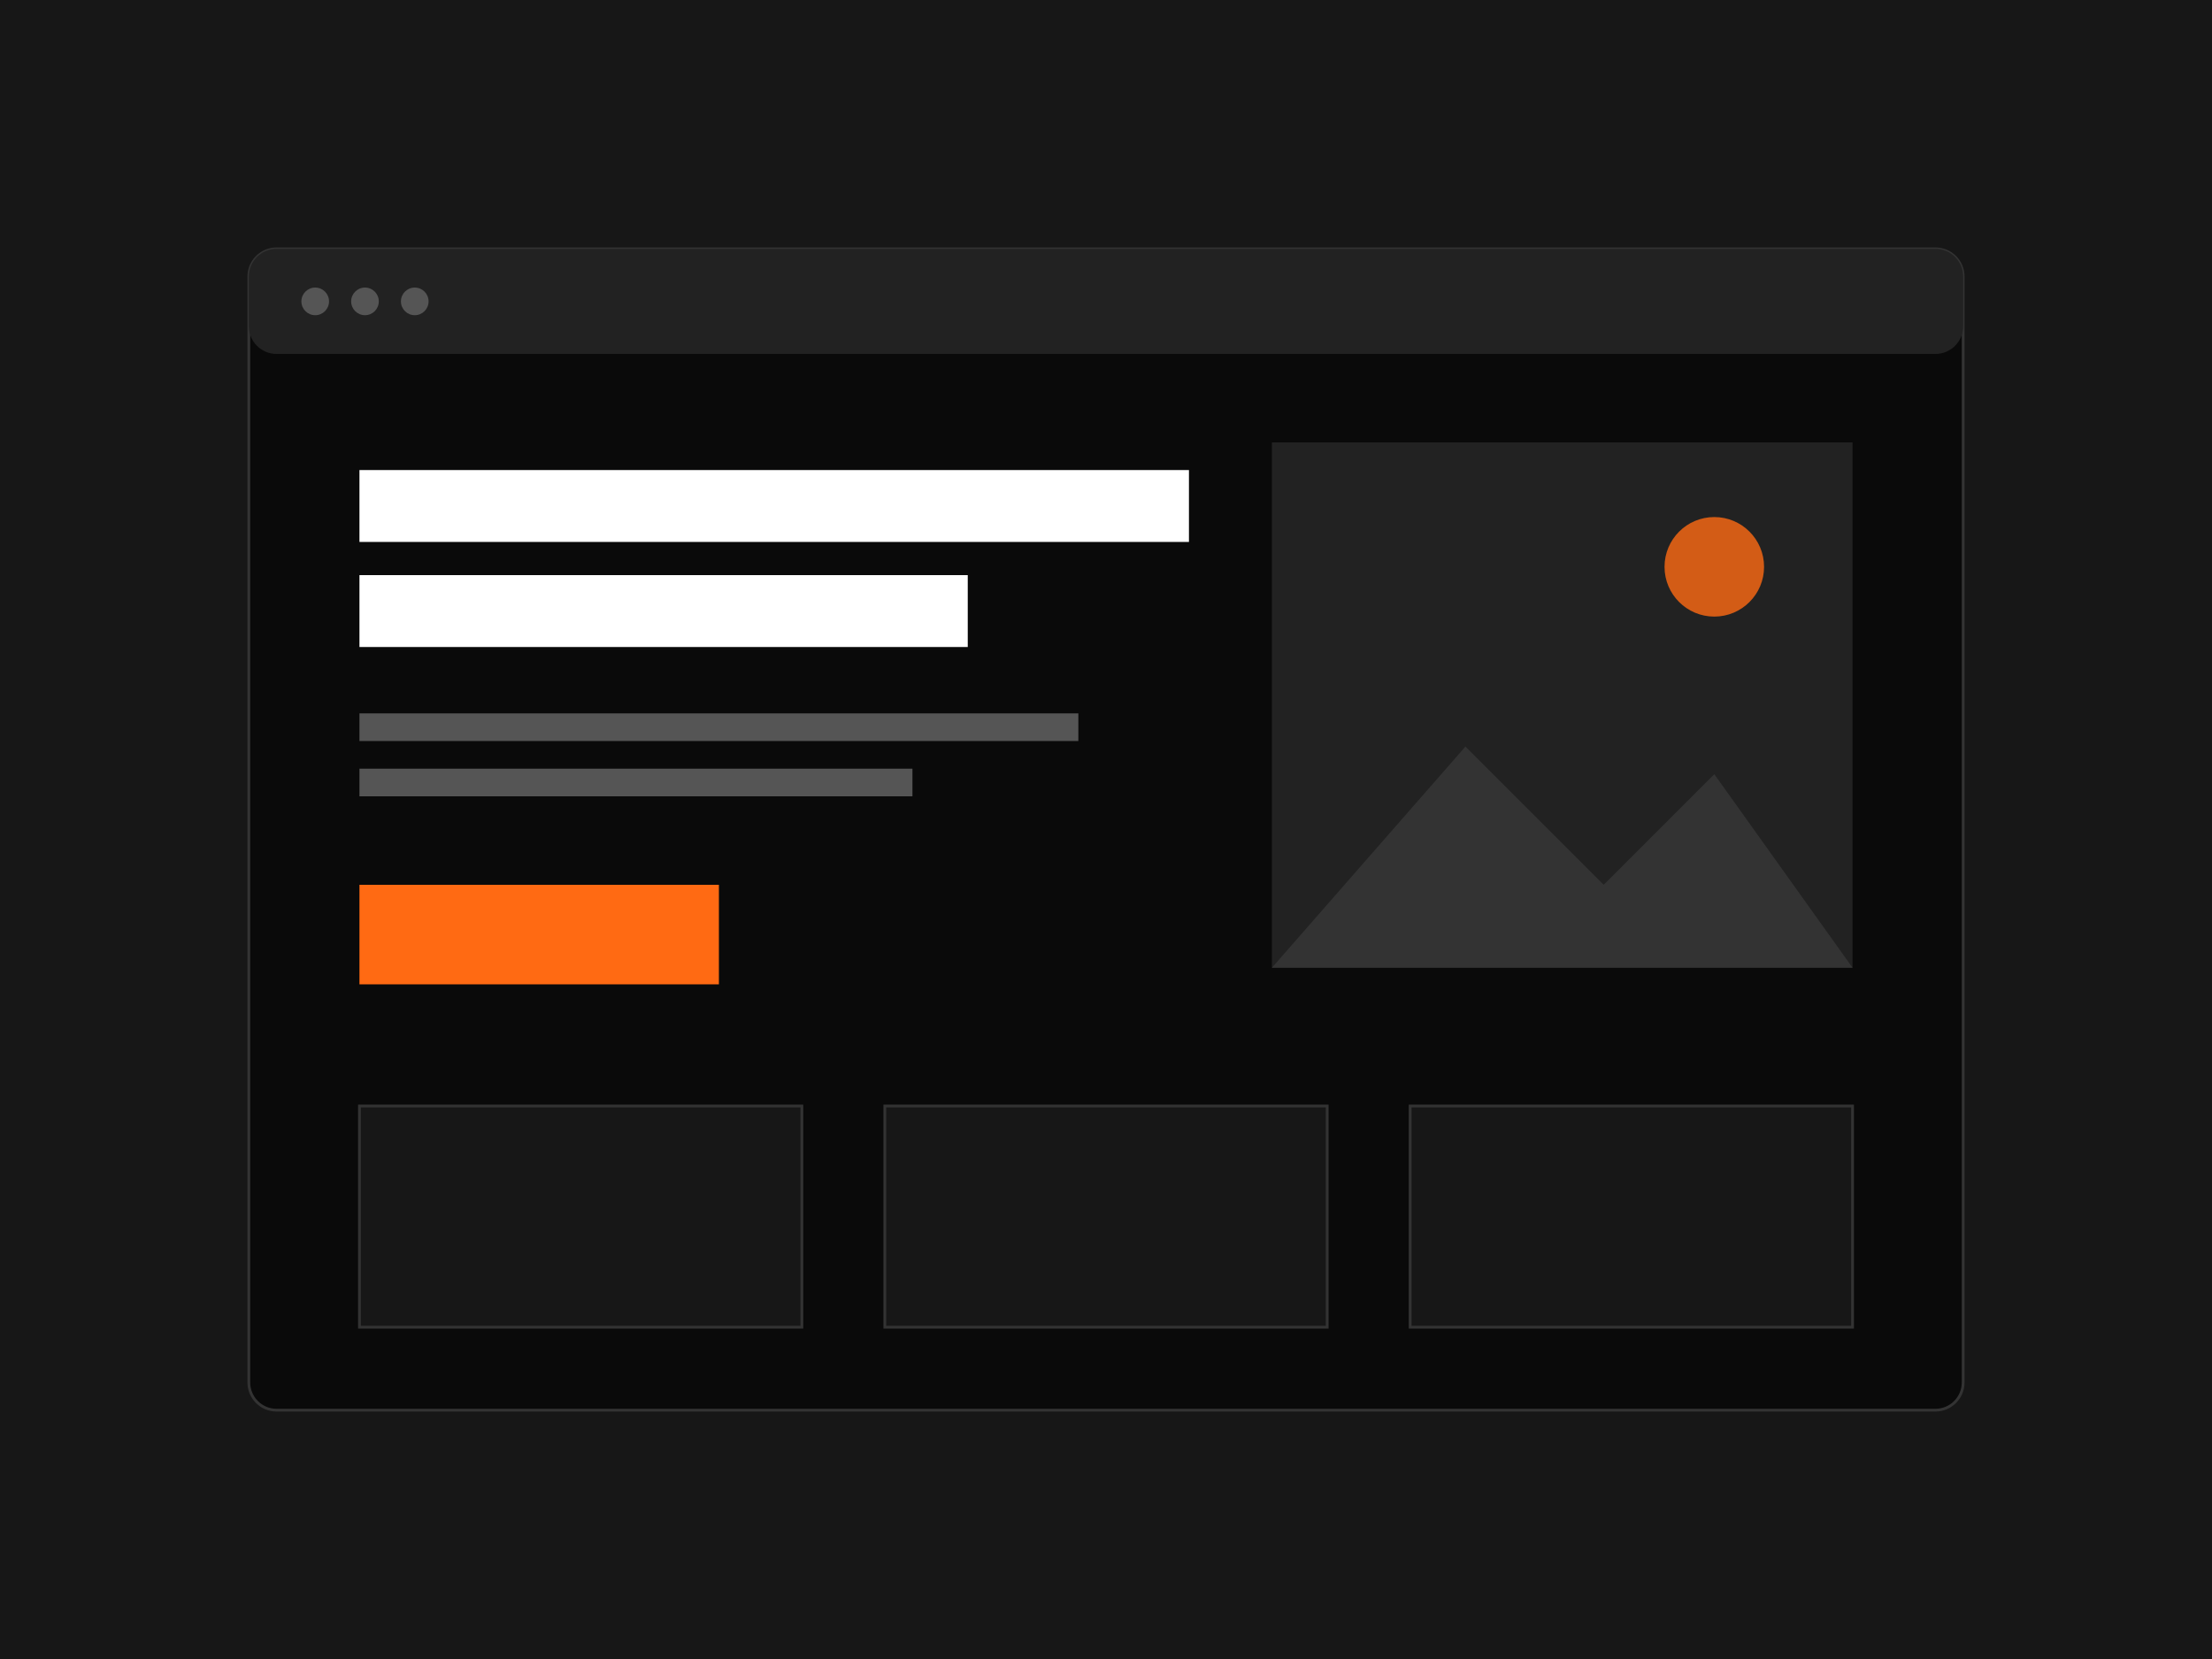
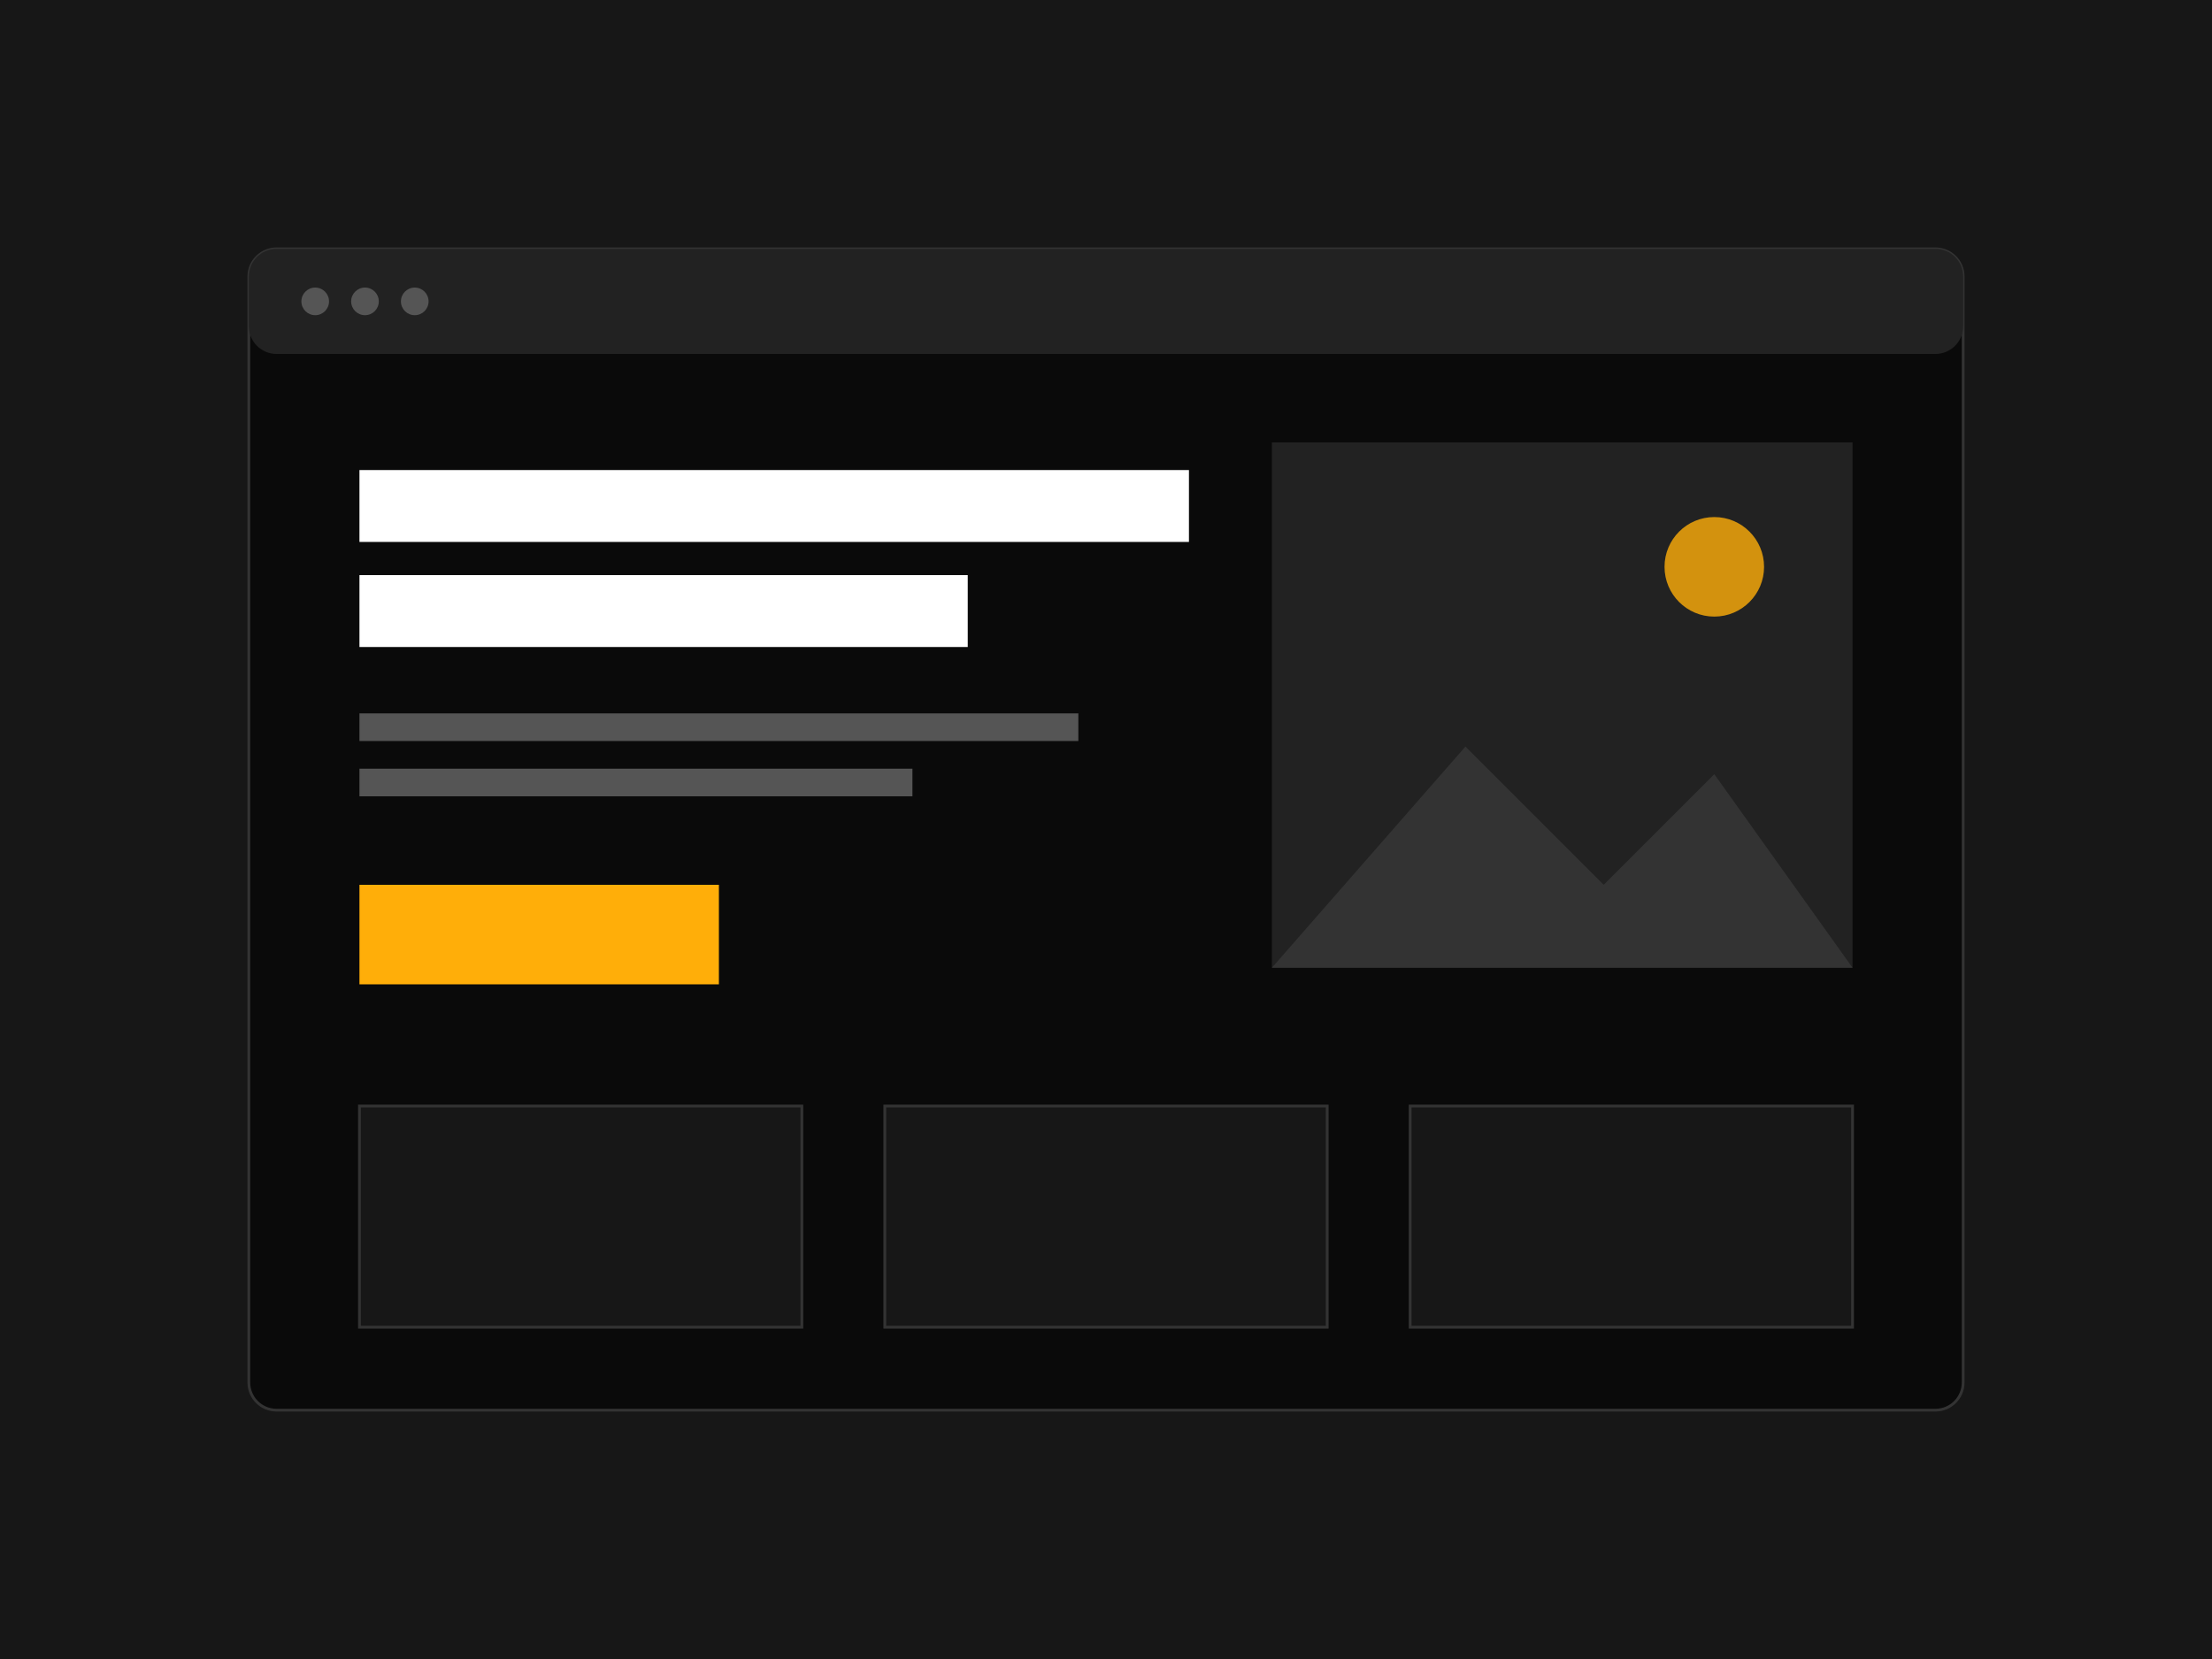
<svg xmlns="http://www.w3.org/2000/svg" viewBox="0 0 800 600">
  <rect width="800" height="600" fill="#171717" />
  <rect x="90" y="90" width="620" height="420" rx="10" fill="#0A0A0A" stroke="#333" />
  <rect x="90" y="90" width="620" height="38" rx="10" fill="#222" />
  <circle cx="114" cy="109" r="5" fill="#555" />
  <circle cx="132" cy="109" r="5" fill="#555" />
  <circle cx="150" cy="109" r="5" fill="#555" />
  <rect x="130" y="170" width="300" height="26" fill="#fff" />
  <rect x="130" y="208" width="220" height="26" fill="#fff" />
  <rect x="130" y="258" width="260" height="10" fill="#555" />
  <rect x="130" y="278" width="200" height="10" fill="#555" />
-   <rect x="130" y="320" width="130" height="36" fill="#FF6A13" />
+   <rect x="130" y="320" width="130" height="36" fill="#FFAE09" />
  <rect x="460" y="160" width="210" height="190" fill="#222" />
  <path d="M460 350l70-80 50 50 40-40 50 70z" fill="#333" />
-   <circle cx="620" cy="205" r="18" fill="#FF6A13" opacity=".8" />
+   <circle cx="620" cy="205" r="18" fill="#FFAE09" opacity=".8" />
  <rect x="130" y="400" width="160" height="80" fill="#171717" stroke="#333" />
  <rect x="320" y="400" width="160" height="80" fill="#171717" stroke="#333" />
  <rect x="510" y="400" width="160" height="80" fill="#171717" stroke="#333" />
</svg>
